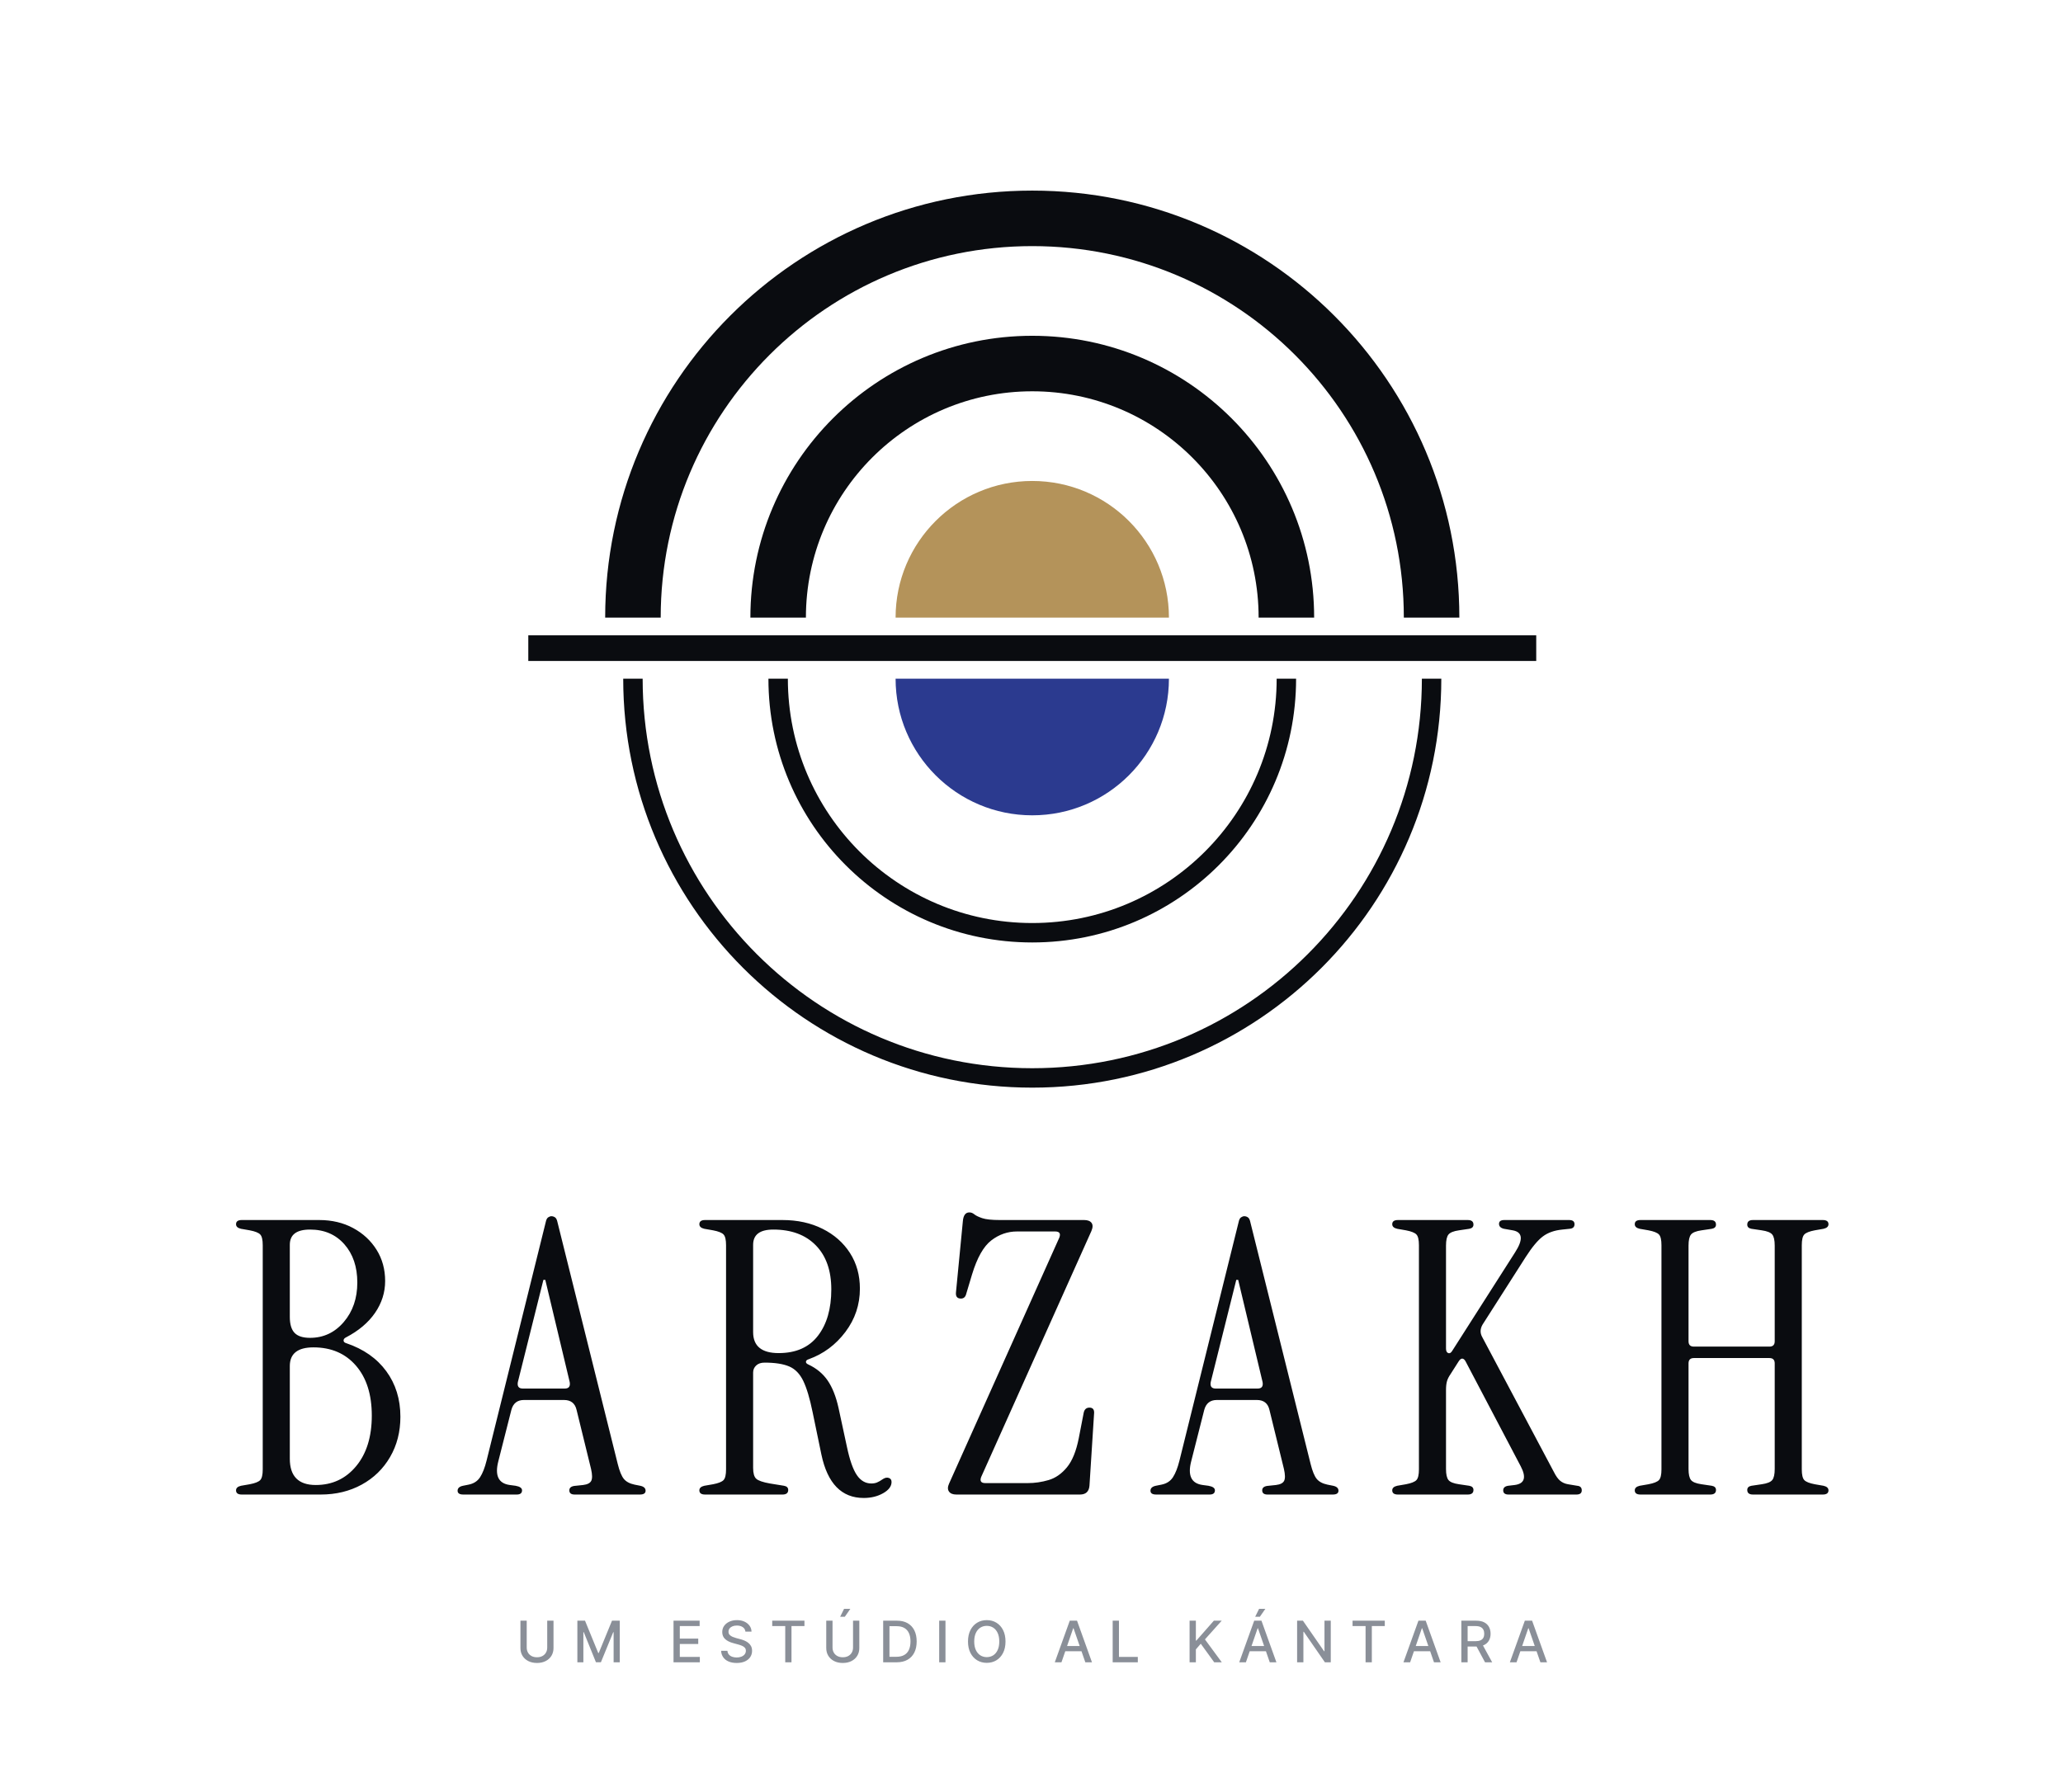
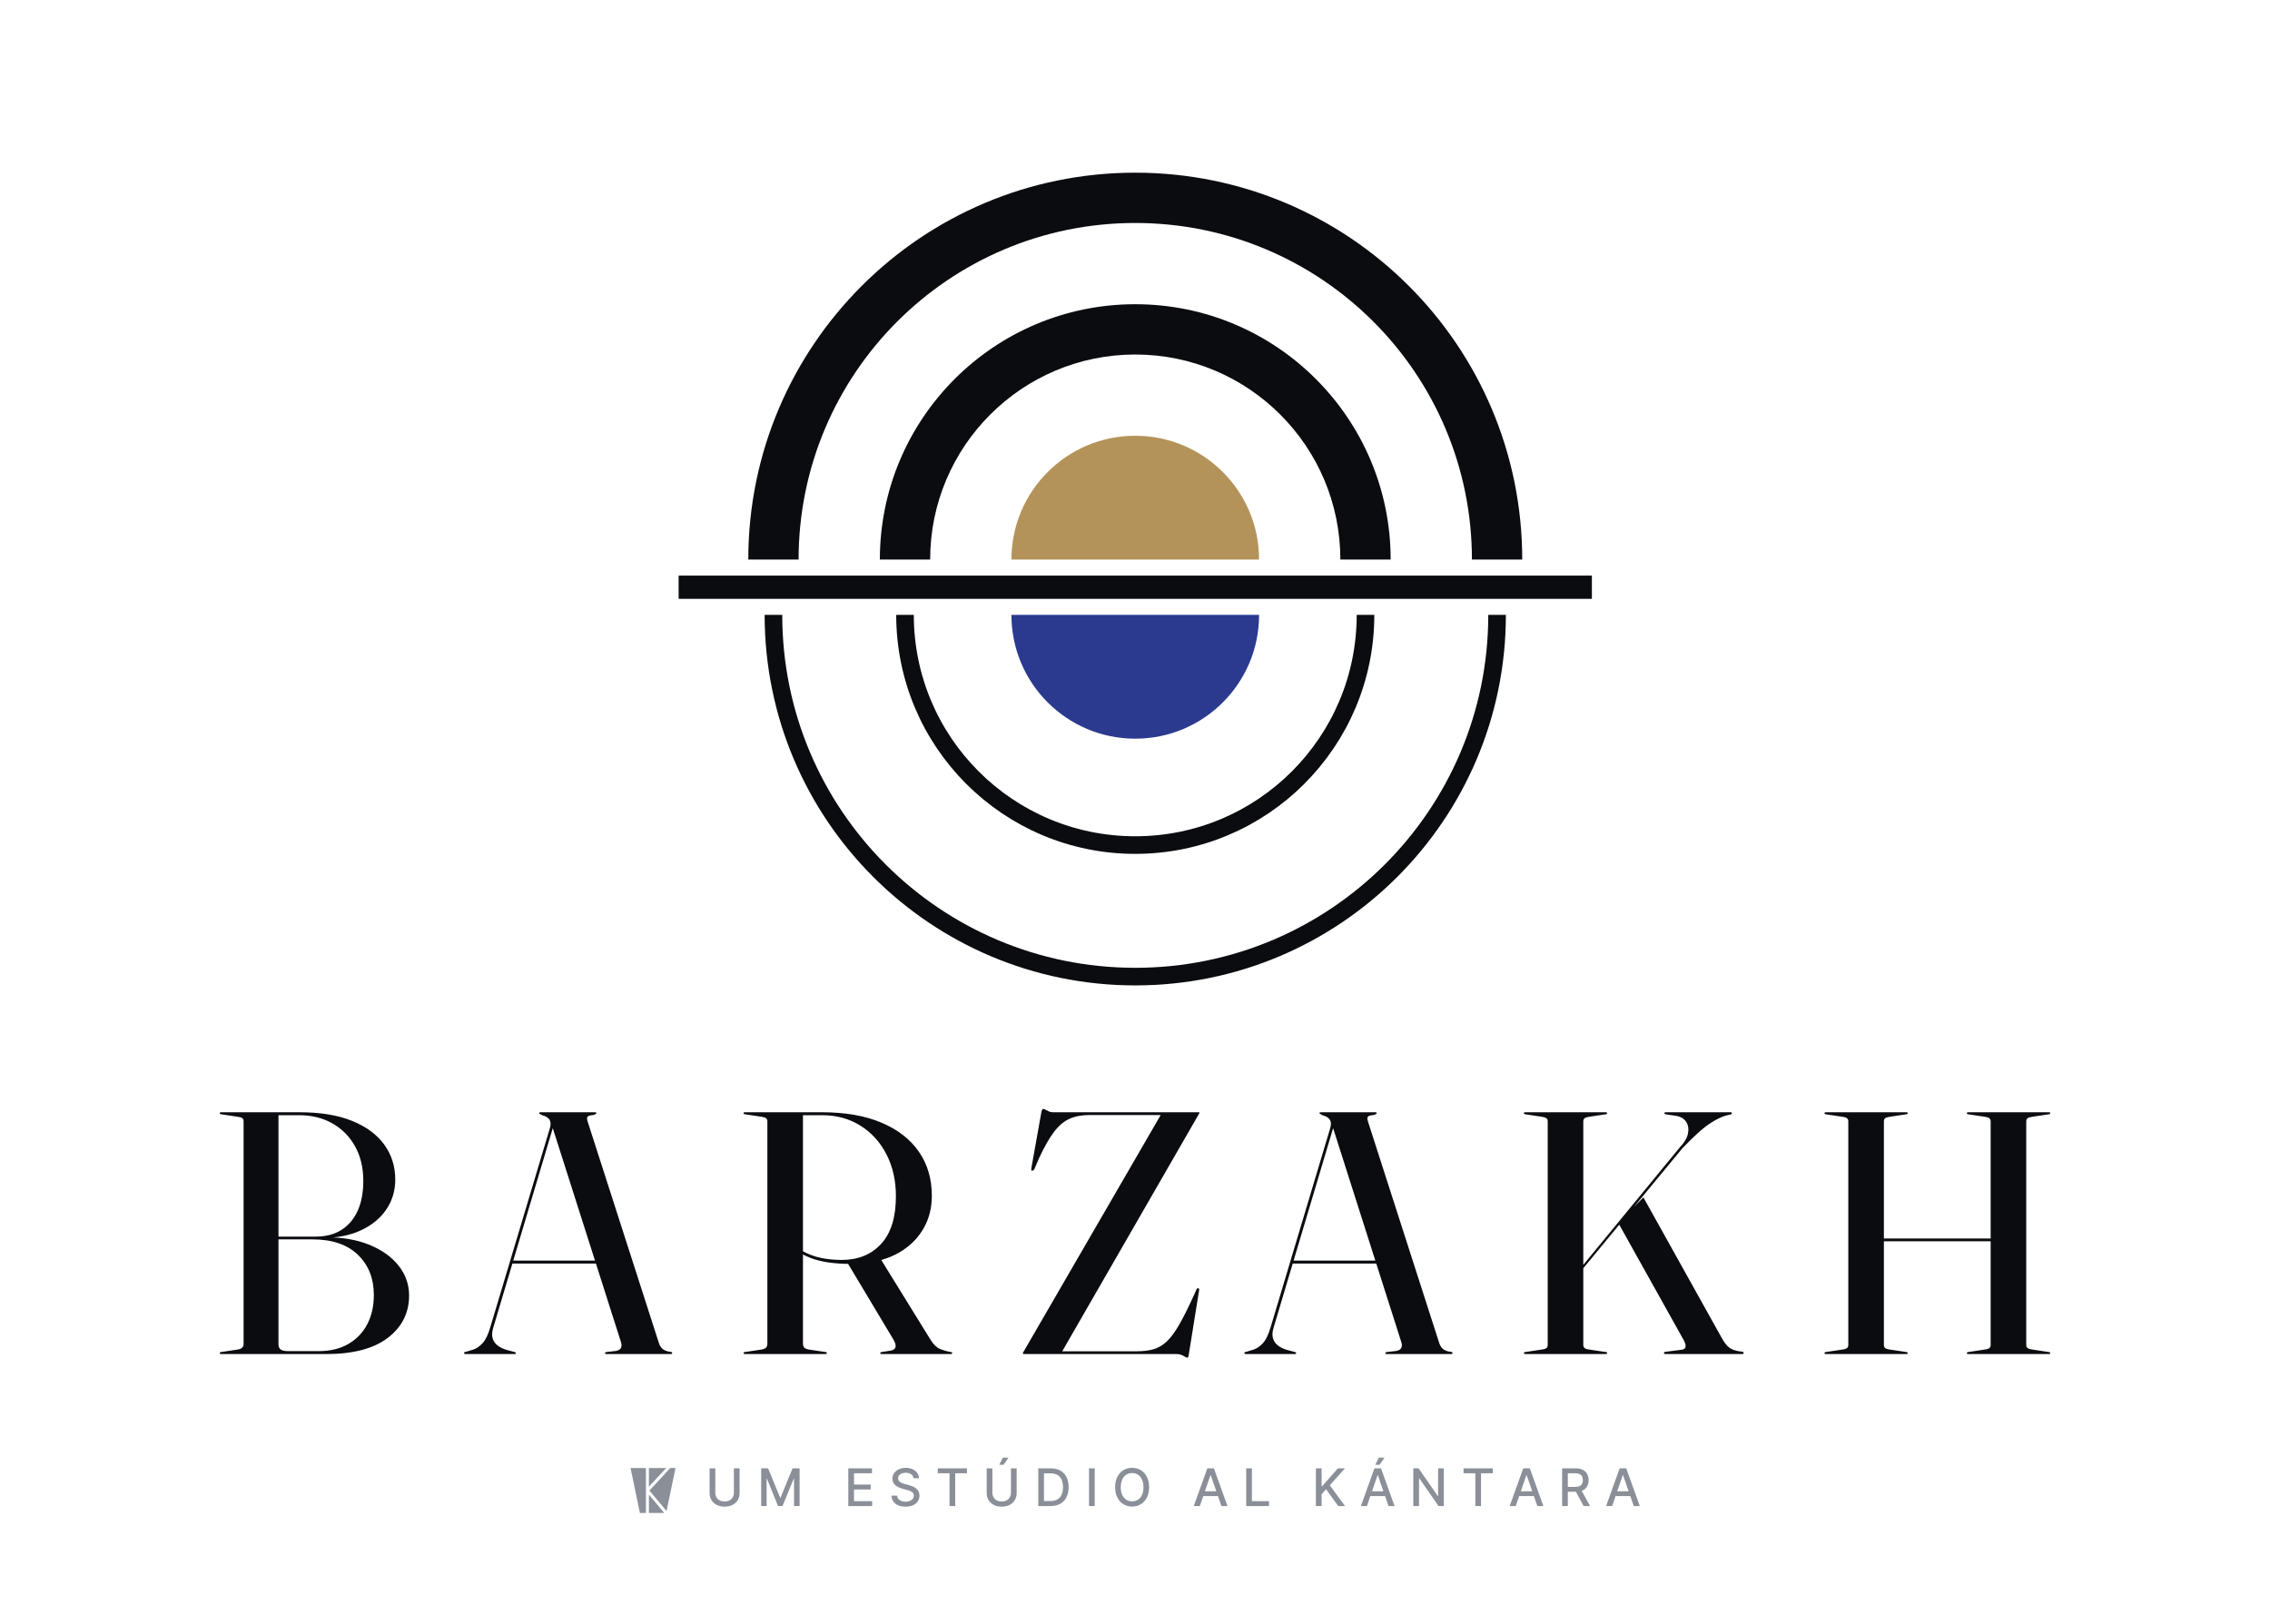
- <svg xmlns="http://www.w3.org/2000/svg" viewBox="0 0 541 470" width="541" height="470">
-   <path fill="#0A0C10" d="M158.7,161.992 A112,112 0 0 1 382.7,161.992 L368.14,161.992 A97.44,97.44 0 0 0 173.26,161.992 Z" />
-   <path fill="#0A0C10" d="M196.78,161.992 A73.92,73.92 0 0 1 344.62,161.992 L330.06,161.992 A59.36,59.36 0 0 0 211.34,161.992 Z" />
-   <path fill="none" stroke="#0A0C10" stroke-width="5.096" d="M165.98,178.008 A104.72,104.72 0 0 0 375.42,178.008" />
-   <path fill="none" stroke="#0A0C10" stroke-width="5.096" d="M204.06,178.008 A66.64,66.64 0 0 0 337.34,178.008" />
-   <path fill="#B4935A" d="M234.86,161.992 A35.84,35.84 0 0 1 306.54,161.992 Z" />
-   <path fill="#2B3A8F" d="M234.86,178.008 A35.84,35.84 0 0 0 306.54,178.008 Z" />
-   <rect fill="#0A0C10" x="138.54" y="166.637" width="264.32" height="6.727" />
+ <svg xmlns="http://www.w3.org/2000/svg" viewBox="0 0 657 470" width="657" height="470">
+   <path fill="#0A0C10" d="M216.575,161.992 A112,112 0 0 1 440.575,161.992 L426.015,161.992 A97.44,97.44 0 0 0 231.135,161.992 Z" />
+   <path fill="#0A0C10" d="M254.655,161.992 A73.92,73.92 0 0 1 402.495,161.992 L387.935,161.992 A59.36,59.36 0 0 0 269.215,161.992 Z" />
+   <path fill="none" stroke="#0A0C10" stroke-width="5.096" d="M223.855,178.008 A104.72,104.72 0 0 0 433.295,178.008" />
+   <path fill="none" stroke="#0A0C10" stroke-width="5.096" d="M261.935,178.008 A66.64,66.64 0 0 0 395.215,178.008" />
+   <path fill="#B4935A" d="M292.735,161.992 A35.84,35.84 0 0 1 364.415,161.992 Z" />
+   <path fill="#2B3A8F" d="M292.735,178.008 A35.84,35.84 0 0 0 364.415,178.008 Z" />
+   <rect fill="#0A0C10" x="196.415" y="166.637" width="264.32" height="6.727" />
  <g transform="translate(60.0,392)">
-     <path fill="#0A0C10" d="M3.4 0.0Q1.9 0.0 1.9 -1.1Q1.9 -2.0 3.2 -2.3L5.5 -2.7Q7.6 -3.1 8.25 -3.8Q8.9 -4.5 8.9 -6.6V-65.4Q8.9 -67.5 8.25 -68.2Q7.6 -68.9 5.5 -69.3L3.2 -69.7Q1.9 -70.0 1.9 -70.9Q1.9 -72.0 3.4 -72.0H23.7Q28.7 -72.0 32.6 -69.9Q36.5 -67.8 38.75 -64.2Q41.0 -60.6 41.0 -56.0Q41.0 -51.5 38.35 -47.65Q35.7 -43.8 30.7 -41.2Q30.1 -40.9 30.1 -40.4Q30.1 -39.9 30.8 -39.7Q37.6 -37.4 41.3 -32.35Q45.0 -27.3 45.0 -20.4Q45.0 -14.5 42.3 -9.85Q39.6 -5.2 34.85 -2.6Q30.1 0.0 24.1 0.0ZM21.3 -41.1Q26.6 -41.1 30.15 -45.25Q33.7 -49.4 33.7 -55.6Q33.7 -61.8 30.3 -65.65Q26.9 -69.5 21.3 -69.5Q16.0 -69.5 16.0 -65.5V-46.6Q16.0 -43.7 17.25 -42.4Q18.5 -41.1 21.3 -41.1ZM22.8 -2.5Q29.3 -2.5 33.4 -7.45Q37.5 -12.4 37.5 -20.7Q37.5 -29.0 33.35 -33.8Q29.2 -38.6 22.2 -38.6Q16.0 -38.6 16.0 -33.7V-9.4Q16.0 -2.5 22.8 -2.5ZM61.5 0.0Q60 0.0 60 -1.0Q60 -2.0 61.4 -2.3L62.9 -2.6Q64.9 -3.0 65.9 -4.55Q66.9 -6.1 67.6 -8.9L83.1 -71.4Q83.3 -72.4 83.75 -72.7Q84.2 -73.0 84.6 -73.0Q85.1 -73.0 85.55 -72.7Q86.0 -72.4 86.2 -71.4L102.0 -8.0Q102.7 -5.2 103.6 -4.1Q104.5 -3.0 106.4 -2.6L107.9 -2.3Q109.3 -2.0 109.3 -1.0Q109.3 0.0 107.8 0.0H90.7Q89.3 0.0 89.3 -1.1Q89.3 -2.2 91.0 -2.3L92.9 -2.5Q94.6 -2.7 95.05 -3.6Q95.5 -4.5 95.0 -6.7L91.2 -22.2Q90.6 -24.8 87.9 -24.8H77.4Q74.8 -24.8 74.1 -22.2L70.7 -8.8Q69.2 -3.1 73.7 -2.5L75.2 -2.3Q76.9 -2.0 76.9 -1.1Q76.9 0.0 75.5 0.0ZM77.1 -27.8H88.1Q89.7 -27.8 89.4 -29.5L83.0 -56.3H82.5L75.8 -29.5Q75.5 -27.8 77.1 -27.8ZM166.5 0.9Q157.8 0.9 155.4 -10.5L153.1 -21.6Q152.0 -27.0 150.65 -29.8Q149.3 -32.6 146.95 -33.6Q144.6 -34.6 140.5 -34.6Q139.1 -34.6 138.3 -33.85Q137.5 -33.1 137.5 -32.0V-7.0Q137.5 -4.9 138.3 -4.15Q139.1 -3.4 141.9 -2.9L145.6 -2.3Q146.7 -2.1 146.7 -1.2Q146.7 0.0 145.2 0.0H124.9Q123.4 0.0 123.4 -1.1Q123.4 -2.0 124.7 -2.3L127.0 -2.7Q129.1 -3.1 129.75 -3.8Q130.4 -4.5 130.4 -6.6V-65.4Q130.4 -67.5 129.75 -68.2Q129.1 -68.9 127.0 -69.3L124.7 -69.7Q123.4 -70.0 123.4 -70.9Q123.4 -72.0 124.9 -72.0H145.2Q151.1 -72.0 155.7 -69.7Q160.3 -67.4 162.9 -63.35Q165.5 -59.3 165.5 -54.0Q165.5 -47.7 161.7 -42.65Q157.9 -37.6 152.1 -35.5Q151.4 -35.3 151.35 -34.85Q151.3 -34.4 152.0 -34.1Q155.2 -32.6 157.05 -29.9Q158.9 -27.2 159.9 -22.7L162.1 -12.5Q163.2 -7.3 164.7 -5.1Q166.2 -2.9 168.5 -2.9Q169.3 -2.9 169.95 -3.15Q170.6 -3.4 171.6 -4.1Q172.4 -4.6 173.1 -4.35Q173.8 -4.1 173.8 -3.3Q173.8 -1.6 171.6 -0.35Q169.4 0.9 166.5 0.9ZM144.2 -37.1Q151.0 -37.1 154.5 -41.65Q158.0 -46.2 158.0 -53.8Q158.0 -61.2 153.95 -65.35Q149.9 -69.5 142.8 -69.5Q137.5 -69.5 137.5 -65.5V-42.6Q137.5 -37.1 144.2 -37.1ZM190.8 0.0Q189.4 0.0 188.85 -0.8Q188.3 -1.6 188.9 -2.9L217.8 -67.4Q218.4 -69.0 216.7 -69.0H206.7Q203.0 -69.0 199.95 -66.65Q196.9 -64.3 194.9 -57.7L193.4 -52.7Q193.1 -51.4 192.0 -51.4Q190.5 -51.4 190.7 -53.1L192.5 -71.7Q192.7 -74.0 194.2 -74.0Q194.9 -74.0 195.5 -73.5Q196.1 -73.0 197.55 -72.5Q199.0 -72.0 202.2 -72.0H224.3Q225.7 -72.0 226.25 -71.25Q226.8 -70.5 226.2 -69.1L197.3 -4.6Q196.7 -3.0 198.4 -3.0H209.5Q212.3 -3.0 215.0 -3.8Q217.7 -4.6 219.8 -7.15Q221.9 -9.7 222.9 -14.8L224.2 -21.5Q224.5 -22.8 225.7 -22.8Q227.1 -22.8 226.9 -21.1L225.7 -2.3Q225.5 0.0 223.2 0.0ZM243.2 0.0Q241.7 0.0 241.7 -1.0Q241.7 -2.0 243.1 -2.3L244.6 -2.6Q246.6 -3.0 247.6 -4.55Q248.6 -6.1 249.3 -8.9L264.8 -71.4Q265.0 -72.4 265.45 -72.7Q265.9 -73.0 266.3 -73.0Q266.8 -73.0 267.25 -72.7Q267.7 -72.4 267.9 -71.4L283.7 -8.0Q284.4 -5.2 285.3 -4.1Q286.2 -3.0 288.1 -2.6L289.6 -2.3Q291.0 -2.0 291.0 -1.0Q291.0 0.0 289.5 0.0H272.4Q271.0 0.0 271.0 -1.1Q271.0 -2.2 272.7 -2.3L274.6 -2.5Q276.3 -2.7 276.75 -3.6Q277.2 -4.5 276.7 -6.7L272.9 -22.2Q272.3 -24.8 269.6 -24.8H259.1Q256.5 -24.8 255.8 -22.2L252.4 -8.8Q250.9 -3.1 255.4 -2.5L256.9 -2.3Q258.6 -2.0 258.6 -1.1Q258.6 0.0 257.2 0.0ZM258.8 -27.8H269.8Q271.4 -27.8 271.1 -29.5L264.7 -56.3H264.2L257.5 -29.5Q257.2 -27.8 258.8 -27.8ZM306.6 0.0Q305.1 0.0 305.1 -1.1Q305.1 -2.0 306.4 -2.3L308.7 -2.7Q310.8 -3.1 311.45 -3.8Q312.1 -4.5 312.1 -6.6V-65.4Q312.1 -67.5 311.45 -68.2Q310.8 -68.9 308.7 -69.3L306.4 -69.7Q305.1 -70.0 305.1 -70.9Q305.1 -72.0 306.6 -72.0H324.9Q326.4 -72.0 326.4 -70.8Q326.4 -69.9 325.3 -69.7L322.6 -69.3Q320.5 -69.0 319.85 -68.2Q319.2 -67.4 319.2 -65.3V-38.3Q319.2 -37.3 319.8 -37.1Q320.4 -36.9 320.9 -37.8L337.3 -63.5Q340.6 -68.6 336.7 -69.3L334.4 -69.7Q333.1 -70.0 333.1 -71.0Q333.1 -72.0 334.5 -72.0H351.5Q352.9 -72.0 352.9 -70.9Q352.9 -69.8 351.6 -69.7L349.7 -69.5Q346.6 -69.2 344.6 -67.7Q342.6 -66.2 340.1 -62.3L328.8 -44.6Q327.8 -42.9 328.7 -41.3L347.5 -5.9Q348.3 -4.3 349.15 -3.6Q350.0 -2.9 351.2 -2.7L353.6 -2.3Q354.8 -2.2 354.8 -1.1Q354.8 0.0 353.4 0.0H335.6Q334.2 0.0 334.2 -1.1Q334.2 -2.1 335.5 -2.3L337.2 -2.5Q341.1 -3.0 338.8 -7.4L324.4 -34.8Q324.0 -35.6 323.5 -35.65Q323.0 -35.7 322.5 -34.9L320.4 -31.6Q319.7 -30.6 319.45 -29.7Q319.2 -28.8 319.2 -27.4V-6.7Q319.2 -4.6 319.85 -3.8Q320.5 -3.0 322.6 -2.7L325.3 -2.3Q326.4 -2.1 326.4 -1.2Q326.4 0.0 324.9 0.0ZM370.2 0.0Q368.7 0.0 368.7 -1.1Q368.7 -2.0 370.0 -2.3L372.3 -2.7Q374.4 -3.1 375.05 -3.8Q375.7 -4.5 375.7 -6.6V-65.4Q375.7 -67.5 375.05 -68.2Q374.4 -68.9 372.3 -69.3L370.0 -69.7Q368.7 -70.0 368.7 -70.9Q368.7 -72.0 370.2 -72.0H388.5Q390.0 -72.0 390.0 -70.8Q390.0 -69.9 388.9 -69.7L386.2 -69.3Q384.1 -69.0 383.45 -68.2Q382.8 -67.4 382.8 -65.3V-40.2Q382.8 -38.8 384.2 -38.8H404.0Q405.4 -38.8 405.4 -40.2V-65.3Q405.4 -67.4 404.75 -68.2Q404.1 -69.0 402.0 -69.3L399.3 -69.7Q398.2 -69.9 398.2 -70.8Q398.2 -72.0 399.7 -72.0H418.0Q419.5 -72.0 419.5 -70.9Q419.5 -70.0 418.2 -69.7L415.9 -69.3Q413.8 -68.9 413.15 -68.2Q412.5 -67.5 412.5 -65.4V-6.6Q412.5 -4.5 413.15 -3.8Q413.8 -3.1 415.9 -2.7L418.2 -2.3Q419.5 -2.0 419.5 -1.1Q419.5 0.0 418.0 0.0H399.7Q398.2 0.0 398.2 -1.2Q398.2 -2.1 399.3 -2.3L402.0 -2.7Q404.1 -3.0 404.75 -3.8Q405.4 -4.6 405.4 -6.7V-34.4Q405.4 -35.8 404.0 -35.8H384.2Q382.8 -35.8 382.8 -34.4V-6.7Q382.8 -4.6 383.45 -3.8Q384.1 -3.0 386.2 -2.7L388.9 -2.3Q390.0 -2.1 390.0 -1.2Q390.0 0.0 388.5 0.0Z" />
+     <path fill="#0A0C10" d="M58.4 -16.95Q58.4 -9.4 52.25 -4.7Q46.1 0.0 34.45 0.0H4.0Q3.8 0.0 3.7 -0.1Q3.6 -0.2 3.6 -0.3Q3.6 -0.55 4.1 -0.6L8.75 -1.3Q9.65 -1.45 10.075 -1.825Q10.5 -2.2 10.5 -3.05V-67.4Q10.5 -68.0 10.125 -68.3Q9.75 -68.6 8.75 -68.7L4.1 -69.4Q3.6 -69.45 3.6 -69.7Q3.6 -69.85 3.7 -69.925Q3.8 -70.0 4.0 -70.0H26.7Q35.7 -70.0 41.85 -67.525Q48.0 -65.05 51.2 -60.65Q54.4 -56.25 54.4 -50.5Q54.4 -45.75 51.85 -41.925Q49.3 -38.1 44.525 -35.85Q39.75 -33.6 33.0 -33.6L34.55 -33.8Q41.6 -33.8 46.975 -31.6Q52.35 -29.4 55.375 -25.575Q58.4 -21.75 58.4 -16.95ZM30.4 -33.2H19.3V-34.0H31.35Q35.8 -34.0 38.875 -35.975Q41.95 -37.95 43.55 -41.55Q45.15 -45.15 45.15 -50.1Q45.15 -55.8 42.8 -60.075Q40.45 -64.35 36.25 -66.75Q32.05 -69.15 26.55 -69.15H20.6V-2.8Q20.6 -1.75 21.275 -1.3Q21.95 -0.85 23.25 -0.85H32.2Q37.25 -0.85 40.825 -2.925Q44.4 -5.0 46.3 -8.65Q48.2 -12.3 48.2 -17.05Q48.2 -24.3 43.575 -28.75Q38.95 -33.2 30.4 -33.2ZM88.05 -27.05H114.2L114.35 -26.2H87.8ZM89.3 -0.3Q89.3 -0.2 89.225 -0.1Q89.15 0.0 89.0 0.0H74.65Q74.5 0.0 74.4 -0.1Q74.3 -0.2 74.3 -0.3Q74.3 -0.45 74.425 -0.525Q74.55 -0.6 74.7 -0.6L77.0 -1.3Q78.35 -1.75 79.65 -3.125Q80.95 -4.5 81.9 -7.75L99.15 -65.4Q99.6 -66.9 99.075 -67.8Q98.55 -68.7 96.9 -69.15Q96.5 -69.4 96.275 -69.5Q96.05 -69.6 96.05 -69.7Q96.05 -69.9 96.15 -69.95Q96.25 -70.0 96.45 -70.0H112.2Q112.4 -70.0 112.5 -69.95Q112.6 -69.9 112.6 -69.7Q112.6 -69.6 112.4 -69.475Q112.2 -69.35 111.75 -69.2Q110.3 -69.1 110.025 -68.675Q109.75 -68.25 110.15 -67.1L130.7 -3.2Q131.1 -1.95 131.95 -1.35Q132.8 -0.75 134.1 -0.65Q134.35 -0.6 134.45 -0.525Q134.55 -0.45 134.55 -0.3Q134.55 -0.2 134.475 -0.1Q134.4 0.0 134.2 0.0H115.45Q115.3 0.0 115.2 -0.1Q115.1 -0.2 115.1 -0.3Q115.1 -0.45 115.25 -0.5Q115.4 -0.55 115.6 -0.6L118.3 -0.9Q119.45 -1.15 119.75 -1.825Q120.05 -2.5 119.7 -3.55L99.75 -66.15L100.75 -67.95L82.75 -7.6Q82.2 -5.8 82.6 -4.5Q83.0 -3.2 84.15 -2.375Q85.3 -1.55 87.0 -1.1L88.9 -0.6Q89.1 -0.55 89.2 -0.475Q89.3 -0.4 89.3 -0.3ZM209.7 -45.85Q209.7 -40.75 207.5 -36.725Q205.3 -32.7 201.35 -30.075Q197.4 -27.45 192.0 -26.55Q191.1 -26.4 190.125 -26.275Q189.15 -26.15 188.175 -26.125Q187.2 -26.1 186.15 -26.1Q182.6 -26.1 179.625 -26.55Q176.65 -27.0 174.275 -27.95Q171.9 -28.9 170.05 -30.4L170.5 -31.05Q172.25 -29.65 174.4 -28.8Q176.55 -27.95 178.9 -27.6Q181.25 -27.25 183.6 -27.25Q190.75 -27.25 195.025 -31.9Q199.3 -36.55 199.3 -45.7Q199.3 -52.5 196.575 -57.8Q193.85 -63.1 189.025 -66.125Q184.2 -69.15 177.95 -69.15H172.4V-3.05Q172.4 -2.2 172.825 -1.825Q173.25 -1.45 174.15 -1.3L178.8 -0.6Q179.1 -0.6 179.2 -0.525Q179.3 -0.45 179.3 -0.3Q179.3 0.0 178.9 0.0H155.6Q155.4 0.0 155.3 -0.1Q155.2 -0.2 155.2 -0.3Q155.2 -0.55 155.7 -0.6L160.35 -1.3Q161.25 -1.45 161.675 -1.825Q162.1 -2.2 162.1 -3.05V-67.4Q162.1 -68.0 161.675 -68.3Q161.25 -68.6 160.35 -68.7L155.7 -69.4Q155.2 -69.45 155.2 -69.7Q155.2 -69.85 155.3 -69.925Q155.4 -70.0 155.6 -70.0H177.9Q188.0 -70.0 195.1 -67.0Q202.2 -64.0 205.95 -58.575Q209.7 -53.15 209.7 -45.85ZM185.05 -26.8 194.65 -27.9 209.35 -4.1Q210.6 -2.1 212.025 -1.5Q213.45 -0.9 215.1 -0.6Q215.4 -0.55 215.5 -0.5Q215.6 -0.45 215.6 -0.3Q215.6 -0.2 215.5 -0.1Q215.4 0.0 215.2 0.0H195.2Q194.75 0.0 194.75 -0.3Q194.75 -0.45 194.875 -0.475Q195.0 -0.5 195.25 -0.6L197.85 -1.0Q199.0 -1.25 199.2 -2.025Q199.4 -2.8 198.55 -4.25ZM287.05 -69.6 247.15 -0.3 246.85 -0.8H269.0Q271.8 -0.8 273.875 -1.4Q275.95 -2.0 277.7 -3.65Q279.45 -5.3 281.275 -8.475Q283.1 -11.65 285.45 -16.8L286.3 -18.7Q286.4 -18.9 286.525 -19.0Q286.65 -19.1 286.8 -19.05Q287.0 -19.0 287.05 -18.85Q287.1 -18.7 287.05 -18.45L284.05 0.25Q284.0 0.65 283.9 0.85Q283.8 1.05 283.6 1.05Q283.4 1.05 282.975 0.775Q282.55 0.5 281.95 0.25Q281.35 0.0 280.6 0.0H236.35Q236.2 0.0 236.125 -0.075Q236.05 -0.15 236.05 -0.25Q236.05 -0.35 236.1 -0.45Q236.15 -0.55 236.2 -0.6L276.2 -69.65L276.35 -69.2H255.35Q251.95 -69.2 249.525 -68.1Q247.1 -67.0 245.05 -64.3Q243.0 -61.6 240.75 -56.75L239.4 -53.6Q239.2 -53.25 239.025 -53.15Q238.85 -53.05 238.65 -53.1Q238.5 -53.15 238.475 -53.325Q238.45 -53.5 238.5 -53.8L241.45 -70.3Q241.55 -70.65 241.65 -70.8Q241.75 -70.95 241.95 -70.95Q242.25 -70.95 242.625 -70.725Q243.0 -70.5 243.55 -70.25Q244.1 -70.0 244.75 -70.0H286.95Q287.05 -70.0 287.1 -69.975Q287.15 -69.95 287.15 -69.85Q287.15 -69.8 287.15 -69.75Q287.15 -69.7 287.05 -69.6ZM313.9 -27.05H340.05L340.2 -26.2H313.65ZM315.15 -0.3Q315.15 -0.2 315.075 -0.1Q315 0.0 314.85 0.0H300.5Q300.35 0.0 300.25 -0.1Q300.15 -0.2 300.15 -0.3Q300.15 -0.45 300.275 -0.525Q300.4 -0.6 300.55 -0.6L302.85 -1.3Q304.2 -1.75 305.5 -3.125Q306.8 -4.5 307.75 -7.75L325 -65.4Q325.45 -66.9 324.925 -67.8Q324.4 -68.7 322.75 -69.15Q322.35 -69.4 322.125 -69.5Q321.9 -69.6 321.9 -69.7Q321.9 -69.9 322.0 -69.95Q322.1 -70.0 322.3 -70.0H338.05Q338.25 -70.0 338.35 -69.95Q338.45 -69.9 338.45 -69.7Q338.45 -69.6 338.25 -69.475Q338.05 -69.35 337.6 -69.2Q336.15 -69.1 335.875 -68.675Q335.6 -68.25 336 -67.1L356.55 -3.2Q356.95 -1.95 357.8 -1.35Q358.65 -0.75 359.95 -0.65Q360.2 -0.6 360.3 -0.525Q360.4 -0.45 360.4 -0.3Q360.4 -0.2 360.325 -0.1Q360.25 0.0 360.05 0.0H341.3Q341.15 0.0 341.05 -0.1Q340.95 -0.2 340.95 -0.3Q340.95 -0.45 341.1 -0.5Q341.25 -0.55 341.45 -0.6L344.15 -0.9Q345.3 -1.15 345.6 -1.825Q345.9 -2.5 345.55 -3.55L325.6 -66.15L326.6 -67.95L308.6 -7.6Q308.05 -5.8 308.45 -4.5Q308.85 -3.2 310.0 -2.375Q311.15 -1.55 312.85 -1.1L314.75 -0.6Q314.95 -0.55 315.05 -0.475Q315.15 -0.4 315.15 -0.3ZM395.85 -22.9 426.15 -59.8Q428.05 -61.75 428.5 -63.65Q428.95 -65.55 428.175 -66.975Q427.4 -68.4 425.5 -68.9L422.15 -69.4Q421.9 -69.45 421.8 -69.525Q421.7 -69.6 421.7 -69.75Q421.7 -69.85 421.825 -69.925Q421.95 -70.0 422.05 -70.0H440.95Q441.1 -70.0 441.175 -69.925Q441.25 -69.85 441.25 -69.75Q441.25 -69.6 441.15 -69.5Q441.05 -69.4 440.9 -69.35Q439.4 -69.1 437.975 -68.475Q436.55 -67.85 434.925 -66.775Q433.3 -65.7 431.375 -63.95Q429.45 -62.2 426.95 -59.6L396.15 -22.3ZM408.35 -38.0 415.65 -45.35 438.3 -4.7Q439.4 -2.65 440.625 -1.775Q441.85 -0.9 444.25 -0.7Q444.45 -0.65 444.55 -0.55Q444.65 -0.45 444.65 -0.35Q444.65 -0.15 444.55 -0.075Q444.45 0.0 444.2 0.0H421.95Q421.8 0.0 421.7 -0.075Q421.6 -0.15 421.6 -0.35Q421.6 -0.5 421.725 -0.575Q421.85 -0.65 422.05 -0.65L426.7 -1.25Q427.6 -1.35 427.825 -2.0Q428.05 -2.65 427.25 -4.15ZM398.25 -2.6Q398.25 -2.0 398.675 -1.7Q399.1 -1.4 400 -1.3L404.65 -0.6Q404.95 -0.6 405.05 -0.525Q405.15 -0.45 405.15 -0.3Q405.15 -0.2 405.05 -0.1Q404.95 0.0 404.75 0.0H381.45Q381.25 0.0 381.15 -0.1Q381.05 -0.2 381.05 -0.3Q381.05 -0.55 381.55 -0.6L386.2 -1.3Q387.1 -1.4 387.525 -1.7Q387.95 -2.0 387.95 -2.6V-67.4Q387.95 -68.0 387.525 -68.3Q387.1 -68.6 386.2 -68.7L381.55 -69.4Q381.05 -69.45 381.05 -69.7Q381.05 -69.85 381.15 -69.925Q381.25 -70.0 381.45 -70.0H404.75Q404.95 -70.0 405.05 -69.925Q405.15 -69.85 405.15 -69.7Q405.15 -69.45 404.65 -69.4L400 -68.7Q399.1 -68.6 398.675 -68.3Q398.25 -68.0 398.25 -67.4ZM480.55 -33.45H520.35V-32.65H480.55ZM485.25 -2.6Q485.25 -2.0 485.675 -1.7Q486.1 -1.4 487.0 -1.3L491.65 -0.6Q492.15 -0.55 492.15 -0.3Q492.15 -0.15 492.05 -0.075Q491.95 0.0 491.75 0.0H468.45Q468.25 0.0 468.15 -0.075Q468.05 -0.15 468.05 -0.3Q468.05 -0.55 468.55 -0.6L473.2 -1.3Q474.1 -1.4 474.525 -1.7Q474.95 -2.0 474.95 -2.6V-67.4Q474.95 -68.0 474.525 -68.3Q474.1 -68.6 473.2 -68.7L468.55 -69.4Q468.05 -69.45 468.05 -69.7Q468.05 -69.85 468.15 -69.925Q468.25 -70.0 468.45 -70.0H491.75Q491.95 -70.0 492.05 -69.925Q492.15 -69.85 492.15 -69.7Q492.15 -69.45 491.65 -69.4L487.0 -68.7Q486.1 -68.6 485.675 -68.3Q485.25 -68.0 485.25 -67.4ZM526.45 -2.6Q526.45 -2.0 526.9 -1.7Q527.35 -1.4 528.25 -1.3L532.9 -0.6Q533.4 -0.55 533.4 -0.3Q533.4 -0.15 533.3 -0.075Q533.2 0.0 532.95 0.0H509.65Q509.45 0.0 509.35 -0.075Q509.25 -0.15 509.25 -0.3Q509.25 -0.55 509.75 -0.6L514.4 -1.3Q515.3 -1.4 515.725 -1.7Q516.15 -2.0 516.15 -2.6V-67.4Q516.15 -68.0 515.725 -68.3Q515.3 -68.6 514.4 -68.7L509.75 -69.4Q509.25 -69.45 509.25 -69.7Q509.25 -69.85 509.35 -69.925Q509.45 -70.0 509.65 -70.0H532.95Q533.2 -70.0 533.3 -69.925Q533.4 -69.85 533.4 -69.7Q533.4 -69.45 532.9 -69.4L528.25 -68.7Q527.35 -68.6 526.9 -68.3Q526.45 -68.0 526.45 -67.4Z" />
  </g>
-   <g transform="translate(135.6,436)">
+   <g transform="translate(182.5,425.0) scale(0.0271)">
+     <path fill="#8A8F98" d="M0.00,0.00 L100.00,480.00 L164.00,480.00 L164.00,0.00 Z" />
+     <path fill="#8A8F98" d="M196.00,0.00 L196.00,199.19 L380.54,0.00 Z" />
+     <path fill="#8A8F98" d="M480.00,0.00 L424.16,0.00 L201.32,240.53 L384.39,458.93 Z" />
+     <path fill="#8A8F98" d="M360.30,480.00 L196.00,283.99 L196.00,480.00 Z" />
+   </g>
+   <g transform="translate(204.5,436)">
    <path fill="#8A8F98" d="M7.903 -10.913H9.551V-3.735Q9.551 -2.593 9.012 -1.71Q8.474 -0.828 7.5 -0.326Q6.526 0.176 5.215 0.176Q3.911 0.176 2.933 -0.326Q1.956 -0.828 1.417 -1.71Q0.879 -2.593 0.879 -3.735V-10.913H2.527V-3.867Q2.527 -3.127 2.853 -2.552Q3.179 -1.978 3.783 -1.648Q4.387 -1.318 5.215 -1.318Q6.05 -1.318 6.65 -1.648Q7.251 -1.978 7.577 -2.552Q7.903 -3.127 7.903 -3.867ZM15.809 -10.913H17.815L21.287 -2.432H21.412L24.891 -10.913H26.927V0.0H25.315V-7.896H25.213L21.983 -0.015H20.679L17.486 -7.903H17.383V0.0H15.809ZM41.024 0.0V-10.913H47.873V-9.5H42.672V-6.211H47.506V-4.805H42.672V-1.414H47.924V0.0ZM57.587 0.176Q56.364 0.176 55.467 -0.209Q54.57 -0.593 54.064 -1.311Q53.559 -2.029 53.5 -3.018H55.156Q55.207 -2.424 55.54 -2.032Q55.874 -1.641 56.408 -1.45Q56.943 -1.26 57.58 -1.26Q58.276 -1.26 58.825 -1.479Q59.375 -1.699 59.686 -2.098Q59.997 -2.498 59.997 -3.032Q59.997 -3.516 59.722 -3.823Q59.448 -4.131 58.979 -4.332Q58.51 -4.534 57.924 -4.688L56.643 -5.039Q55.324 -5.391 54.562 -6.09Q53.801 -6.79 53.801 -7.925Q53.801 -8.87 54.31 -9.573Q54.819 -10.276 55.694 -10.668Q56.569 -11.06 57.661 -11.06Q58.774 -11.06 59.62 -10.668Q60.466 -10.276 60.96 -9.598Q61.455 -8.921 61.477 -8.049H59.88Q59.792 -8.804 59.18 -9.221Q58.569 -9.639 57.624 -9.639Q56.965 -9.639 56.47 -9.43Q55.976 -9.221 55.709 -8.855Q55.441 -8.489 55.441 -8.013Q55.441 -7.5 55.76 -7.178Q56.079 -6.855 56.536 -6.669Q56.994 -6.482 57.419 -6.365L58.481 -6.079Q59.001 -5.947 59.55 -5.728Q60.1 -5.508 60.572 -5.153Q61.044 -4.797 61.334 -4.274Q61.623 -3.75 61.623 -3.01Q61.623 -2.095 61.147 -1.373Q60.671 -0.652 59.77 -0.238Q58.869 0.176 57.587 0.176ZM66.907 -9.5V-10.913H75.359V-9.5H71.96V0.0H70.32V-9.5ZM88.099 -10.913H89.747V-3.735Q89.747 -2.593 89.208 -1.71Q88.67 -0.828 87.696 -0.326Q86.722 0.176 85.411 0.176Q84.107 0.176 83.129 -0.326Q82.151 -0.828 81.613 -1.71Q81.075 -2.593 81.075 -3.735V-10.913H82.723V-3.867Q82.723 -3.127 83.049 -2.552Q83.375 -1.978 83.979 -1.648Q84.583 -1.318 85.411 -1.318Q86.246 -1.318 86.846 -1.648Q87.447 -1.978 87.773 -2.552Q88.099 -3.127 88.099 -3.867ZM84.722 -11.938 85.748 -14.019H87.388L85.945 -11.938ZM99.542 0.0H96.847V-1.443H99.447Q100.692 -1.443 101.52 -1.908Q102.347 -2.373 102.757 -3.278Q103.167 -4.182 103.167 -5.471Q103.167 -6.753 102.761 -7.646Q102.354 -8.54 101.549 -9.005Q100.743 -9.47 99.549 -9.47H96.788V-10.913H99.652Q101.256 -10.913 102.406 -10.261Q103.556 -9.609 104.171 -8.39Q104.786 -7.17 104.786 -5.471Q104.786 -3.765 104.167 -2.542Q103.548 -1.318 102.376 -0.659Q101.205 0.0 99.542 0.0ZM97.652 -10.913V0.0H96.004V-10.913ZM112.34 -10.913V0.0H110.692V-10.913ZM123.168 0.146Q121.762 0.146 120.649 -0.527Q119.536 -1.201 118.891 -2.457Q118.247 -3.713 118.247 -5.449Q118.247 -7.2 118.891 -8.456Q119.536 -9.712 120.649 -10.386Q121.762 -11.06 123.168 -11.06Q124.589 -11.06 125.695 -10.386Q126.801 -9.712 127.442 -8.456Q128.083 -7.2 128.083 -5.449Q128.083 -3.706 127.442 -2.454Q126.801 -1.201 125.695 -0.527Q124.589 0.146 123.168 0.146ZM123.168 -1.355Q124.113 -1.355 124.853 -1.824Q125.593 -2.292 126.021 -3.208Q126.45 -4.124 126.45 -5.449Q126.45 -6.782 126.021 -7.701Q125.593 -8.621 124.853 -9.089Q124.113 -9.558 123.168 -9.558Q122.231 -9.558 121.488 -9.089Q120.744 -8.621 120.312 -7.701Q119.88 -6.782 119.88 -5.449Q119.88 -4.124 120.312 -3.208Q120.744 -2.292 121.488 -1.824Q122.231 -1.355 123.168 -1.355ZM142.759 0.0H141.009L144.935 -10.913H146.839L150.757 0.0H149.014L145.923 -8.928H145.835ZM143.052 -4.27H148.714V-2.893H143.052ZM156.188 0.0V-10.913H157.835V-1.414H162.779V0.0ZM176.357 0.0V-10.913H178.005V-5.698H178.137L182.722 -10.913H184.78L180.385 -6.006L184.802 0.0H182.817L179.287 -4.871L178.005 -3.384V0.0ZM191.125 0.0H189.375L193.301 -10.913H195.205L199.124 0.0H197.38L194.29 -8.928H194.202ZM191.418 -4.27H197.08V-2.893H191.418ZM193.557 -11.938 194.583 -14.019H196.223L194.78 -11.938ZM213.379 -10.913V0.0H211.841L206.312 -7.998H206.202V0.0H204.554V-10.913H206.077L211.629 -2.9H211.731V-10.913ZM219.095 -9.5V-10.913H227.547V-9.5H224.149V0.0H222.508V-9.5ZM234.193 0.0H232.443L236.369 -10.913H238.273L242.191 0.0H240.448L237.357 -8.928H237.27ZM234.486 -4.27H240.148V-2.893H234.486ZM247.622 0.0V-10.913H251.518Q252.785 -10.913 253.62 -10.477Q254.455 -10.042 254.873 -9.269Q255.29 -8.496 255.29 -7.485Q255.29 -6.489 254.873 -5.728Q254.455 -4.966 253.616 -4.548Q252.778 -4.131 251.503 -4.131H248.566V-5.537H251.35Q252.163 -5.537 252.664 -5.771Q253.166 -6.006 253.397 -6.438Q253.627 -6.87 253.627 -7.485Q253.627 -8.108 253.393 -8.558Q253.159 -9.009 252.657 -9.254Q252.155 -9.5 251.342 -9.5H249.27V0.0ZM253.833 0.0 251.188 -4.929H253.012L255.708 0.0ZM262.097 0.0H260.347L264.272 -10.913H266.177L270.095 0.0H268.352L265.261 -8.928H265.173ZM262.39 -4.27H268.052V-2.893H262.39Z" />
  </g>
</svg>
